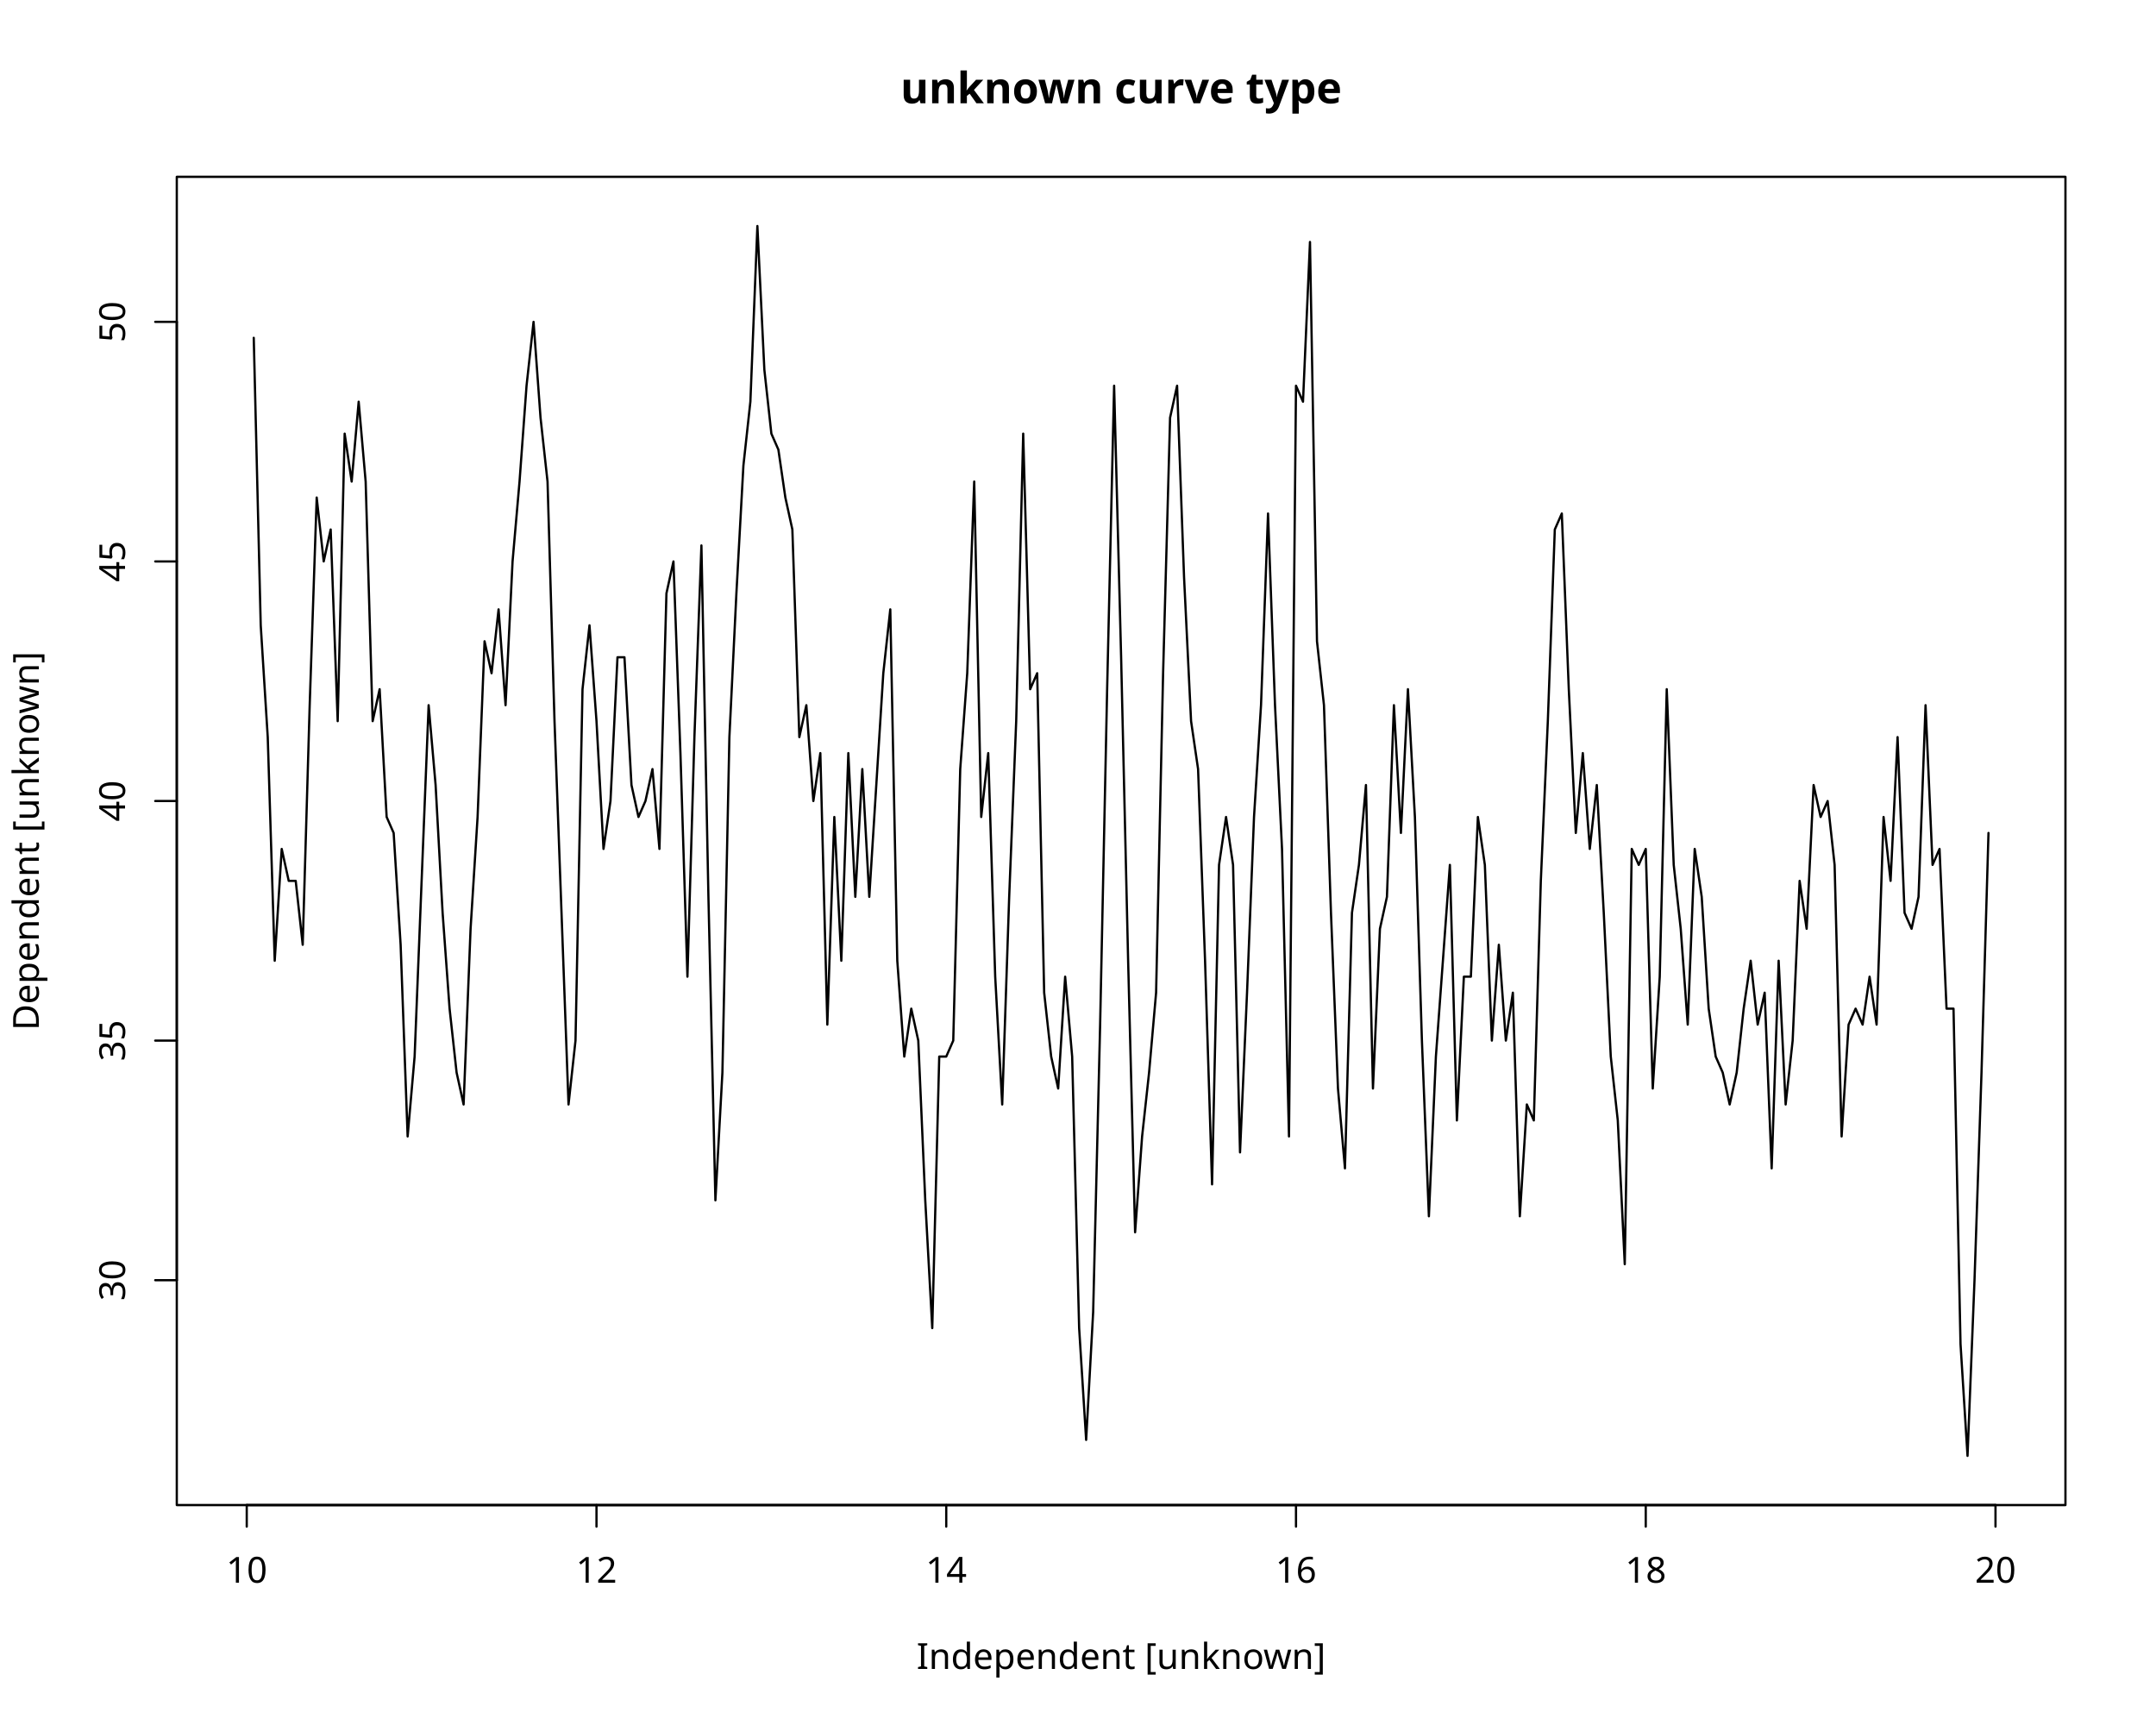
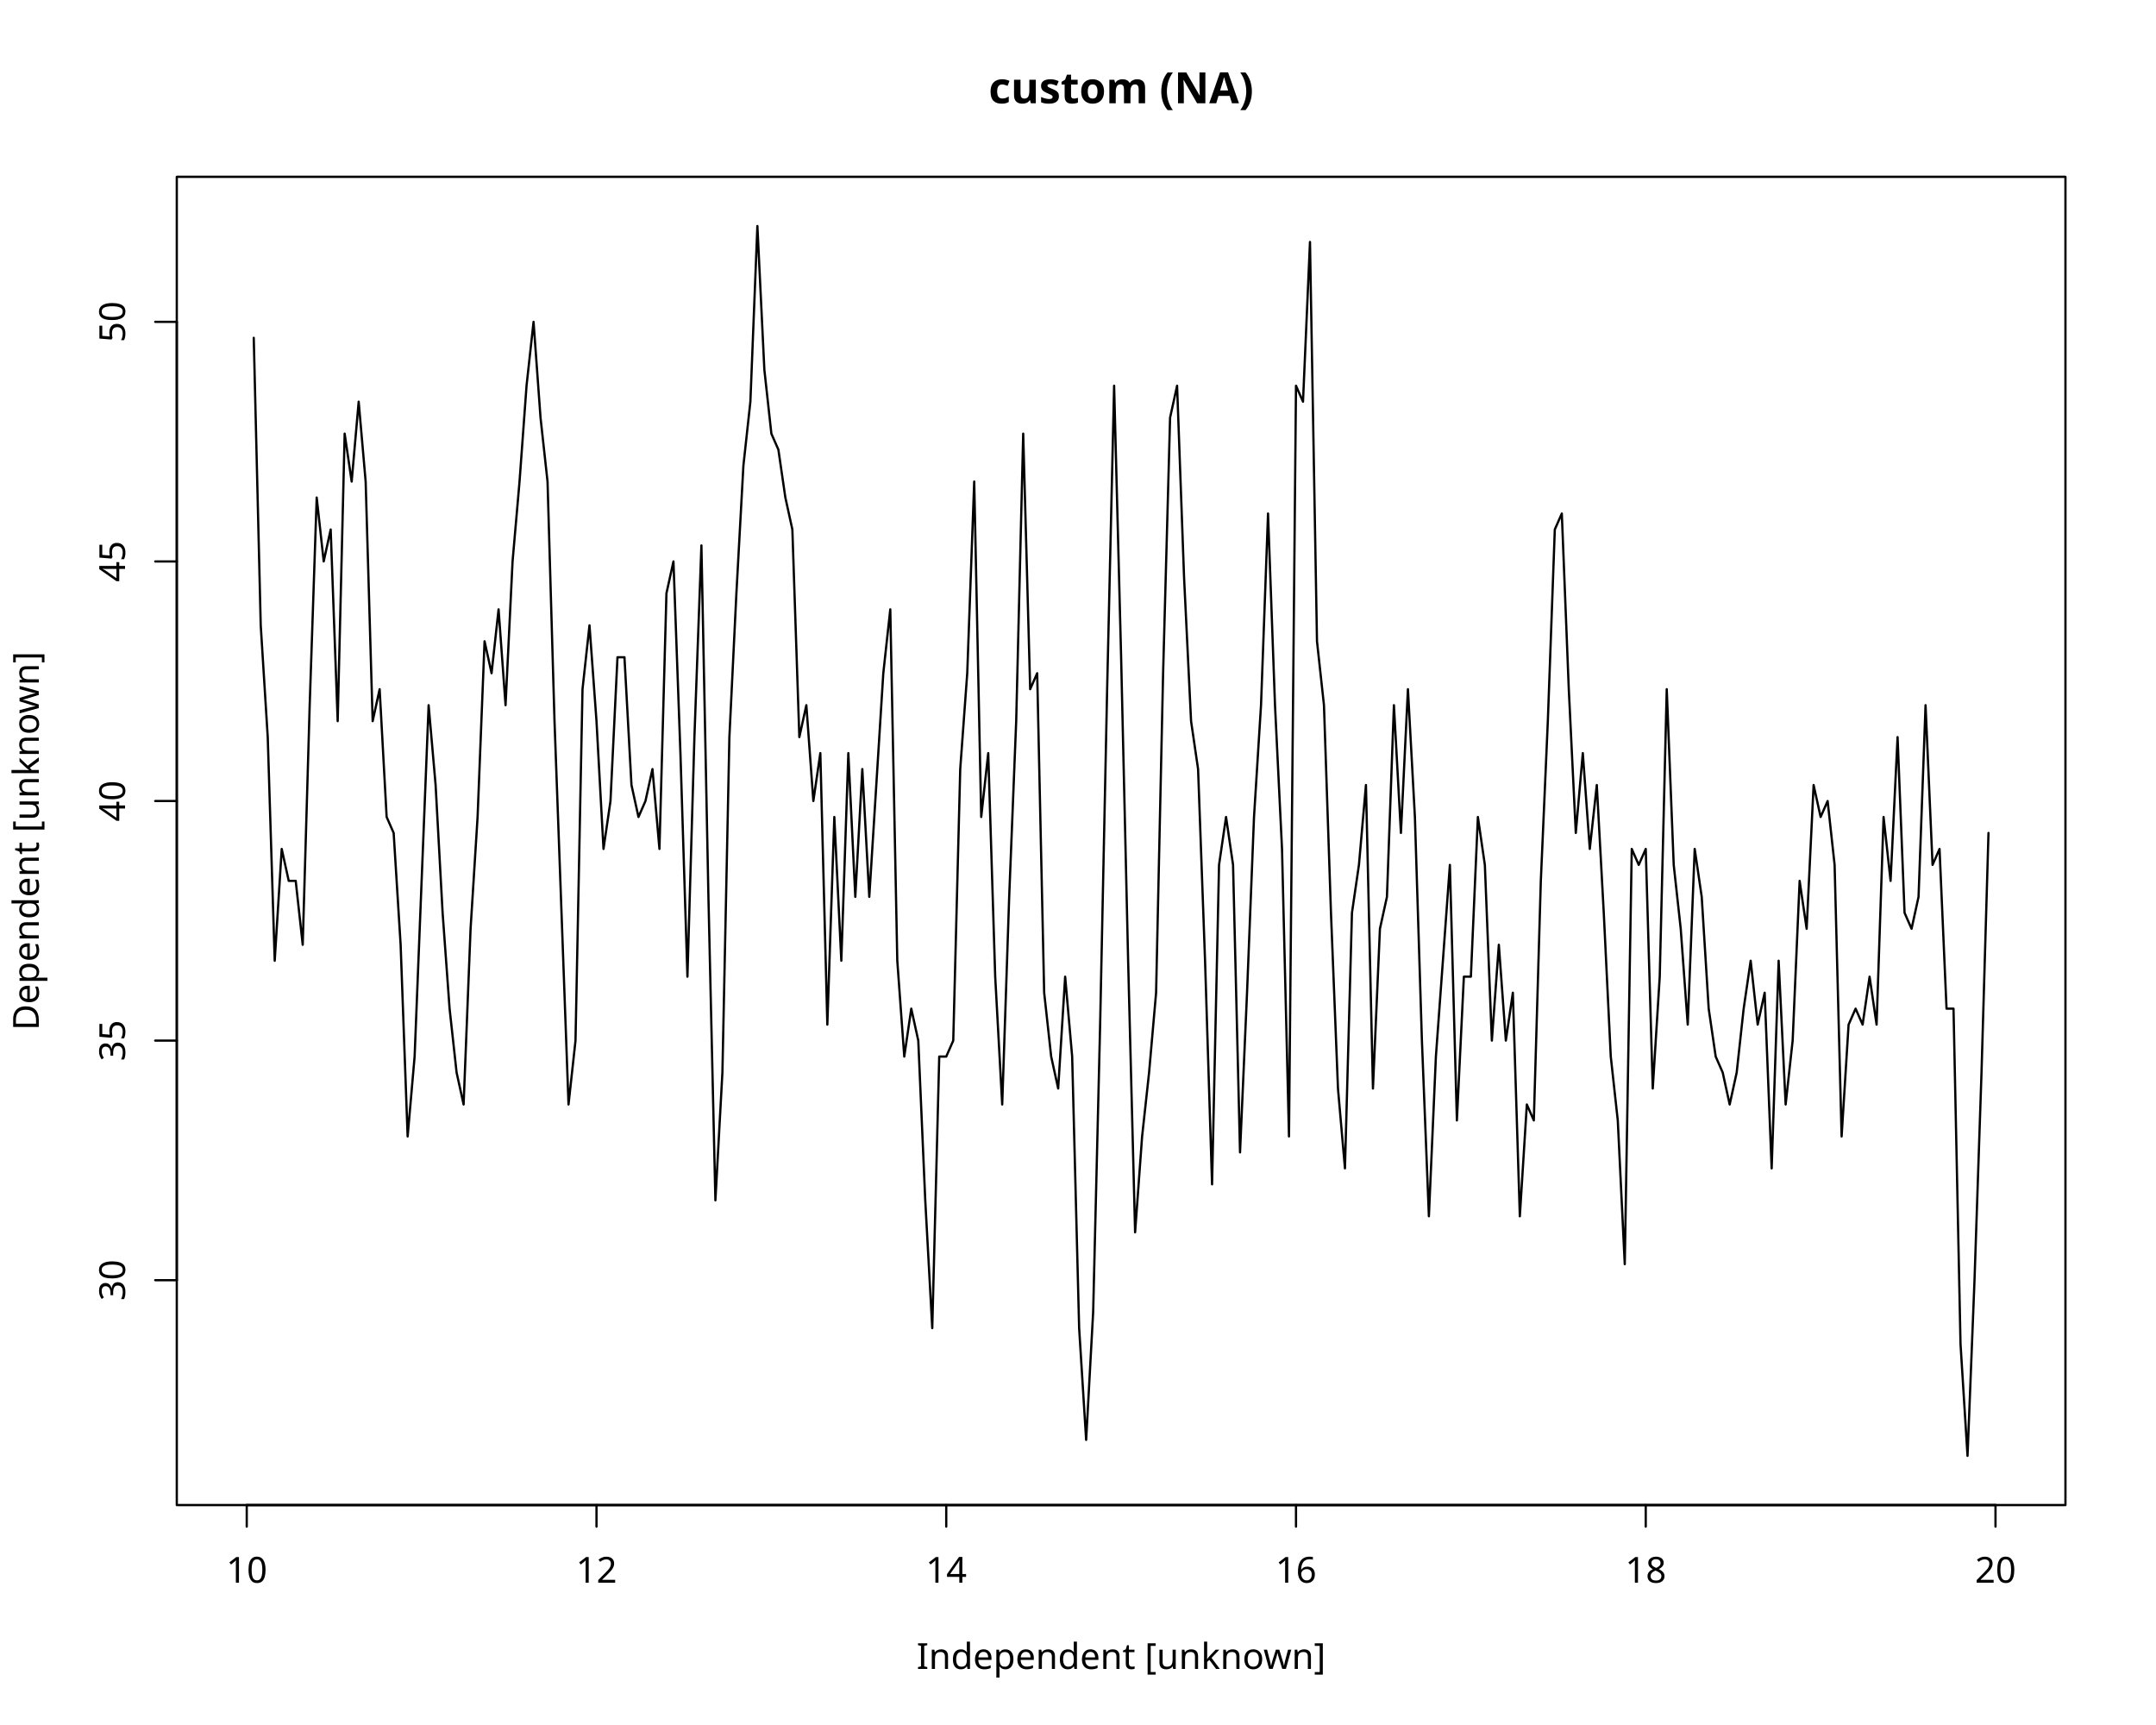
<svg xmlns="http://www.w3.org/2000/svg" class="svglite" data-engine-version="2.0" width="720.00pt" height="576.00pt" viewBox="0 0 720.00 576.00">
  <defs>
    <style type="text/css">
    .svglite line, .svglite polyline, .svglite polygon, .svglite path, .svglite rect, .svglite circle {
      fill: none;
      stroke: #000000;
      stroke-linecap: round;
      stroke-linejoin: round;
      stroke-miterlimit: 10.00;
    }
  </style>
  </defs>
  <rect width="100%" height="100%" style="stroke: none; fill: #FFFFFF;" />
  <defs>
    <clipPath id="cpMC4wMHw3MjAuMDB8MC4wMHw1NzYuMDA=">
      <rect x="0.00" y="0.00" width="720.00" height="576.00" />
    </clipPath>
  </defs>
  <g clip-path="url(#cpMC4wMHw3MjAuMDB8MC4wMHw1NzYuMDA=)">
</g>
  <defs>
    <clipPath id="cpNTkuMDR8Njg5Ljc2fDU5LjA0fDUwMi41Ng==">
      <rect x="59.04" y="59.04" width="630.72" height="443.52" />
    </clipPath>
  </defs>
  <g clip-path="url(#cpNTkuMDR8Njg5Ljc2fDU5LjA0fDUwMi41Ng==)">
    <polyline points="84.74,112.80 87.07,208.80 89.41,246.13 91.74,320.80 94.08,283.47 96.42,294.13 98.75,294.13 101.09,315.47 103.42,235.47 105.76,166.13 108.10,187.47 110.43,176.80 112.77,240.80 115.10,144.80 117.44,160.80 119.78,134.13 122.11,160.80 124.45,240.80 126.78,230.13 129.12,272.80 131.46,278.13 133.79,315.47 136.13,379.47 138.46,352.80 140.80,294.13 143.14,235.47 145.47,262.13 147.81,304.80 150.14,336.80 152.48,358.13 154.82,368.80 157.15,310.13 159.49,272.80 161.82,214.13 164.16,224.80 166.50,203.47 168.83,235.47 171.17,187.47 173.50,160.80 175.84,128.80 178.18,107.47 180.51,139.47 182.85,160.80 185.18,240.80 187.52,304.80 189.86,368.80 192.19,347.47 194.53,230.13 196.86,208.80 199.20,240.80 201.54,283.47 203.87,267.47 206.21,219.47 208.54,219.47 210.88,262.13 213.22,272.80 215.55,267.47 217.89,256.80 220.22,283.47 222.56,198.13 224.90,187.47 227.23,251.47 229.57,326.13 231.90,246.13 234.24,182.13 236.58,299.47 238.91,400.80 241.25,358.13 243.58,246.13 245.92,198.13 248.26,155.47 250.59,134.13 252.93,75.47 255.26,123.47 257.60,144.80 259.94,150.13 262.27,166.13 264.61,176.80 266.94,246.13 269.28,235.47 271.62,267.47 273.95,251.47 276.29,342.13 278.62,272.80 280.96,320.80 283.30,251.47 285.63,299.47 287.97,256.80 290.30,299.47 292.64,262.13 294.98,224.80 297.31,203.47 299.65,320.80 301.98,352.80 304.32,336.80 306.66,347.47 308.99,400.80 311.33,443.47 313.66,352.80 316.00,352.80 318.34,347.47 320.67,256.80 323.01,224.80 325.34,160.80 327.68,272.80 330.02,251.47 332.35,326.13 334.69,368.80 337.02,299.47 339.36,240.80 341.70,144.80 344.03,230.13 346.37,224.80 348.70,331.47 351.04,352.80 353.38,363.47 355.71,326.13 358.05,352.80 360.38,443.47 362.72,480.80 365.06,438.13 367.39,342.13 369.73,230.13 372.06,128.80 374.40,219.47 376.74,320.80 379.07,411.47 381.41,379.47 383.74,358.13 386.08,331.47 388.42,224.80 390.75,139.47 393.09,128.80 395.42,192.80 397.76,240.80 400.10,256.80 402.43,320.80 404.77,395.47 407.10,288.80 409.44,272.80 411.78,288.80 414.11,384.80 416.45,331.47 418.78,272.80 421.12,235.47 423.46,171.47 425.79,235.47 428.13,283.47 430.46,379.47 432.80,128.80 435.14,134.13 437.47,80.80 439.81,214.13 442.14,235.47 444.48,304.80 446.82,363.47 449.15,390.13 451.49,304.80 453.82,288.80 456.16,262.13 458.50,363.47 460.83,310.13 463.17,299.47 465.50,235.47 467.84,278.13 470.18,230.13 472.51,272.80 474.85,347.47 477.18,406.13 479.52,352.80 481.86,320.80 484.19,288.80 486.53,374.13 488.86,326.13 491.20,326.13 493.54,272.80 495.87,288.80 498.21,347.47 500.54,315.47 502.88,347.47 505.22,331.47 507.55,406.13 509.89,368.80 512.22,374.13 514.56,294.13 516.90,240.80 519.23,176.80 521.57,171.47 523.90,230.13 526.24,278.13 528.58,251.47 530.91,283.47 533.25,262.13 535.58,304.80 537.92,352.80 540.26,374.13 542.59,422.13 544.93,283.47 547.26,288.80 549.60,283.47 551.94,363.47 554.27,326.13 556.61,230.13 558.94,288.80 561.28,310.13 563.62,342.13 565.95,283.47 568.29,299.47 570.62,336.80 572.96,352.80 575.30,358.13 577.63,368.80 579.97,358.13 582.30,336.80 584.64,320.80 586.98,342.13 589.31,331.47 591.65,390.13 593.98,320.80 596.32,368.80 598.66,347.47 600.99,294.13 603.33,310.13 605.66,262.13 608.00,272.80 610.34,267.47 612.67,288.80 615.01,379.47 617.34,342.13 619.68,336.80 622.02,342.13 624.35,326.13 626.69,342.13 629.02,272.80 631.36,294.13 633.70,246.13 636.03,304.80 638.37,310.13 640.70,299.47 643.04,235.47 645.38,288.80 647.71,283.47 650.05,336.80 652.38,336.80 654.72,448.80 657.06,486.13 659.39,427.47 661.73,358.13 664.06,278.13 " style="stroke-width: 0.75;" />
  </g>
  <g clip-path="url(#cpMC4wMHw3MjAuMDB8MC4wMHw1NzYuMDA=)">
    <line x1="82.40" y1="502.56" x2="666.40" y2="502.56" style="stroke-width: 0.75;" />
    <line x1="82.40" y1="502.56" x2="82.40" y2="509.76" style="stroke-width: 0.75;" />
    <line x1="199.20" y1="502.56" x2="199.20" y2="509.76" style="stroke-width: 0.75;" />
    <line x1="316.00" y1="502.56" x2="316.00" y2="509.76" style="stroke-width: 0.75;" />
    <line x1="432.80" y1="502.56" x2="432.80" y2="509.76" style="stroke-width: 0.75;" />
    <line x1="549.60" y1="502.56" x2="549.60" y2="509.76" style="stroke-width: 0.75;" />
    <line x1="666.40" y1="502.56" x2="666.40" y2="509.76" style="stroke-width: 0.75;" />
    <text x="82.40" y="528.48" text-anchor="middle" style="font-size: 12.00px; font-family: sans;" textLength="13.35px" lengthAdjust="spacingAndGlyphs">10</text>
    <text x="199.20" y="528.48" text-anchor="middle" style="font-size: 12.00px; font-family: sans;" textLength="13.35px" lengthAdjust="spacingAndGlyphs">12</text>
    <text x="316.00" y="528.48" text-anchor="middle" style="font-size: 12.00px; font-family: sans;" textLength="13.35px" lengthAdjust="spacingAndGlyphs">14</text>
    <text x="432.80" y="528.48" text-anchor="middle" style="font-size: 12.00px; font-family: sans;" textLength="13.35px" lengthAdjust="spacingAndGlyphs">16</text>
    <text x="549.60" y="528.48" text-anchor="middle" style="font-size: 12.00px; font-family: sans;" textLength="13.35px" lengthAdjust="spacingAndGlyphs">18</text>
    <text x="666.40" y="528.48" text-anchor="middle" style="font-size: 12.00px; font-family: sans;" textLength="13.35px" lengthAdjust="spacingAndGlyphs">20</text>
    <line x1="59.04" y1="427.47" x2="59.04" y2="107.47" style="stroke-width: 0.75;" />
    <line x1="59.04" y1="427.47" x2="51.84" y2="427.47" style="stroke-width: 0.75;" />
    <line x1="59.04" y1="347.47" x2="51.84" y2="347.47" style="stroke-width: 0.75;" />
    <line x1="59.04" y1="267.47" x2="51.84" y2="267.47" style="stroke-width: 0.75;" />
    <line x1="59.04" y1="187.47" x2="51.84" y2="187.47" style="stroke-width: 0.75;" />
    <line x1="59.04" y1="107.47" x2="51.84" y2="107.47" style="stroke-width: 0.75;" />
    <text transform="translate(41.76,427.47) rotate(-90)" text-anchor="middle" style="font-size: 12.00px; font-family: sans;" textLength="13.35px" lengthAdjust="spacingAndGlyphs">30</text>
    <text transform="translate(41.76,347.47) rotate(-90)" text-anchor="middle" style="font-size: 12.00px; font-family: sans;" textLength="13.35px" lengthAdjust="spacingAndGlyphs">35</text>
    <text transform="translate(41.76,267.47) rotate(-90)" text-anchor="middle" style="font-size: 12.00px; font-family: sans;" textLength="13.35px" lengthAdjust="spacingAndGlyphs">40</text>
    <text transform="translate(41.76,187.47) rotate(-90)" text-anchor="middle" style="font-size: 12.00px; font-family: sans;" textLength="13.35px" lengthAdjust="spacingAndGlyphs">45</text>
    <text transform="translate(41.76,107.47) rotate(-90)" text-anchor="middle" style="font-size: 12.00px; font-family: sans;" textLength="13.35px" lengthAdjust="spacingAndGlyphs">50</text>
    <polygon points="59.04,502.56 689.76,502.56 689.76,59.04 59.04,59.04 " style="stroke-width: 0.75; fill: none;" />
-     <text x="374.40" y="34.48" text-anchor="middle" style="font-size: 14.40px; font-weight: bold; font-family: sans;" textLength="128.11px" lengthAdjust="spacingAndGlyphs">unknown curve type</text>
+     <text x="374.40" y="34.48" text-anchor="middle" style="font-size: 14.40px; font-weight: bold; font-family: sans;" textLength="80.03px" lengthAdjust="spacingAndGlyphs">custom (NA)</text>
    <text x="374.40" y="557.28" text-anchor="middle" style="font-size: 12.00px; font-family: sans;" textLength="124.78px" lengthAdjust="spacingAndGlyphs">Independent [unknown]</text>
    <text transform="translate(12.96,280.80) rotate(-90)" text-anchor="middle" style="font-size: 12.00px; font-family: sans;" textLength="116.77px" lengthAdjust="spacingAndGlyphs">Dependent [unknown]</text>
  </g>
</svg>
